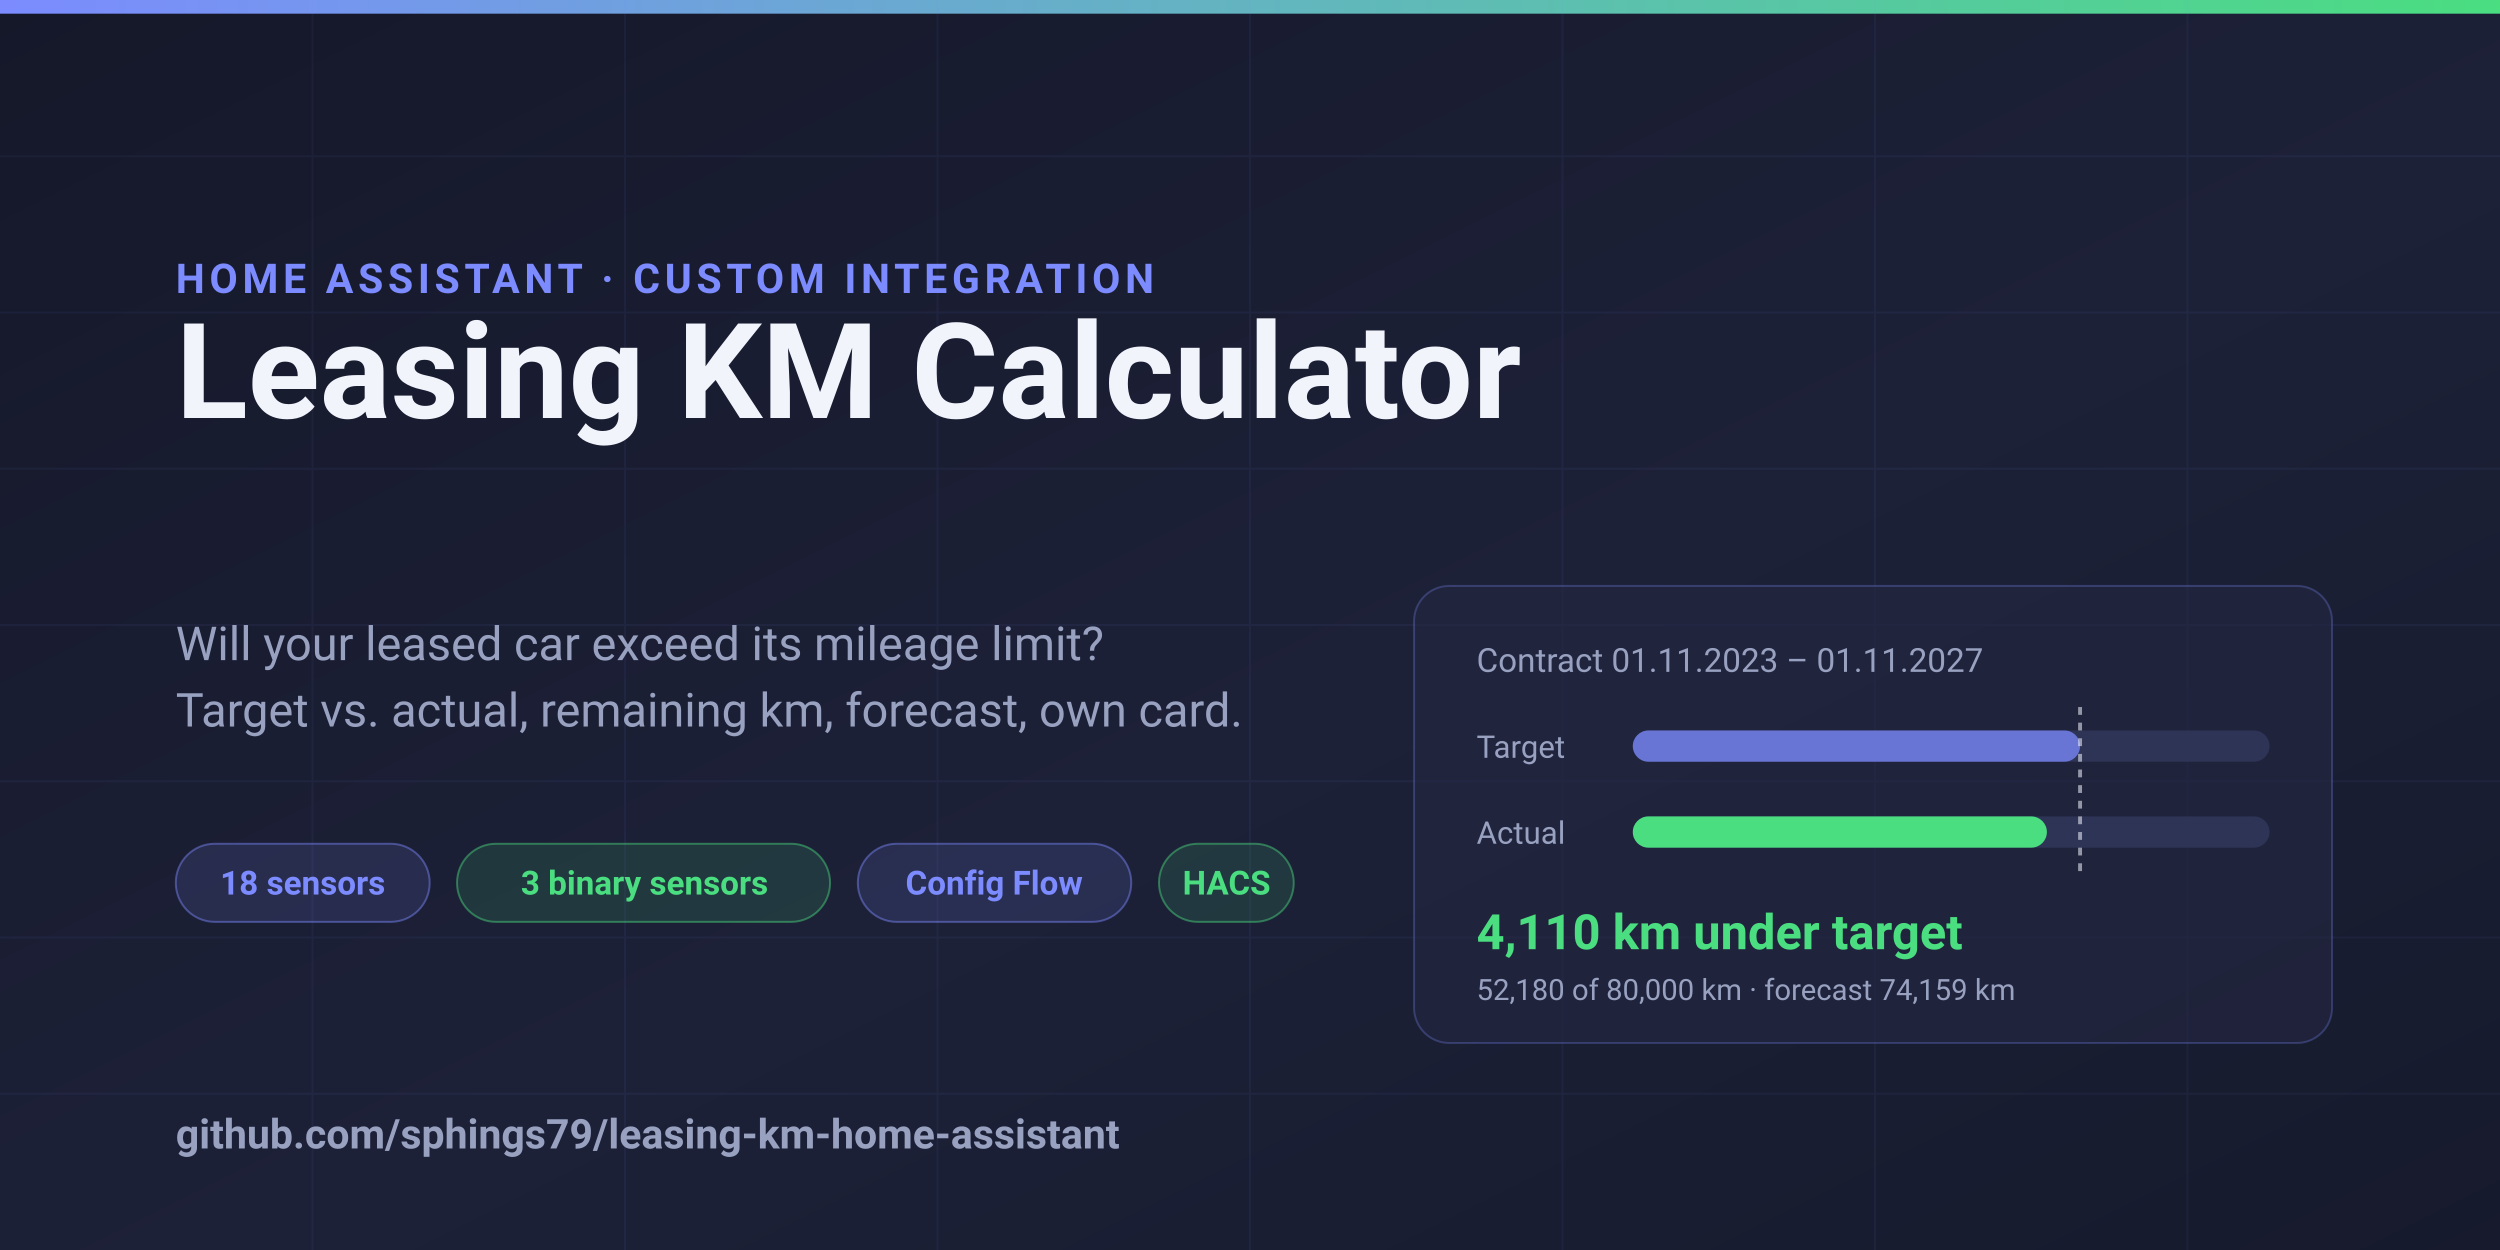
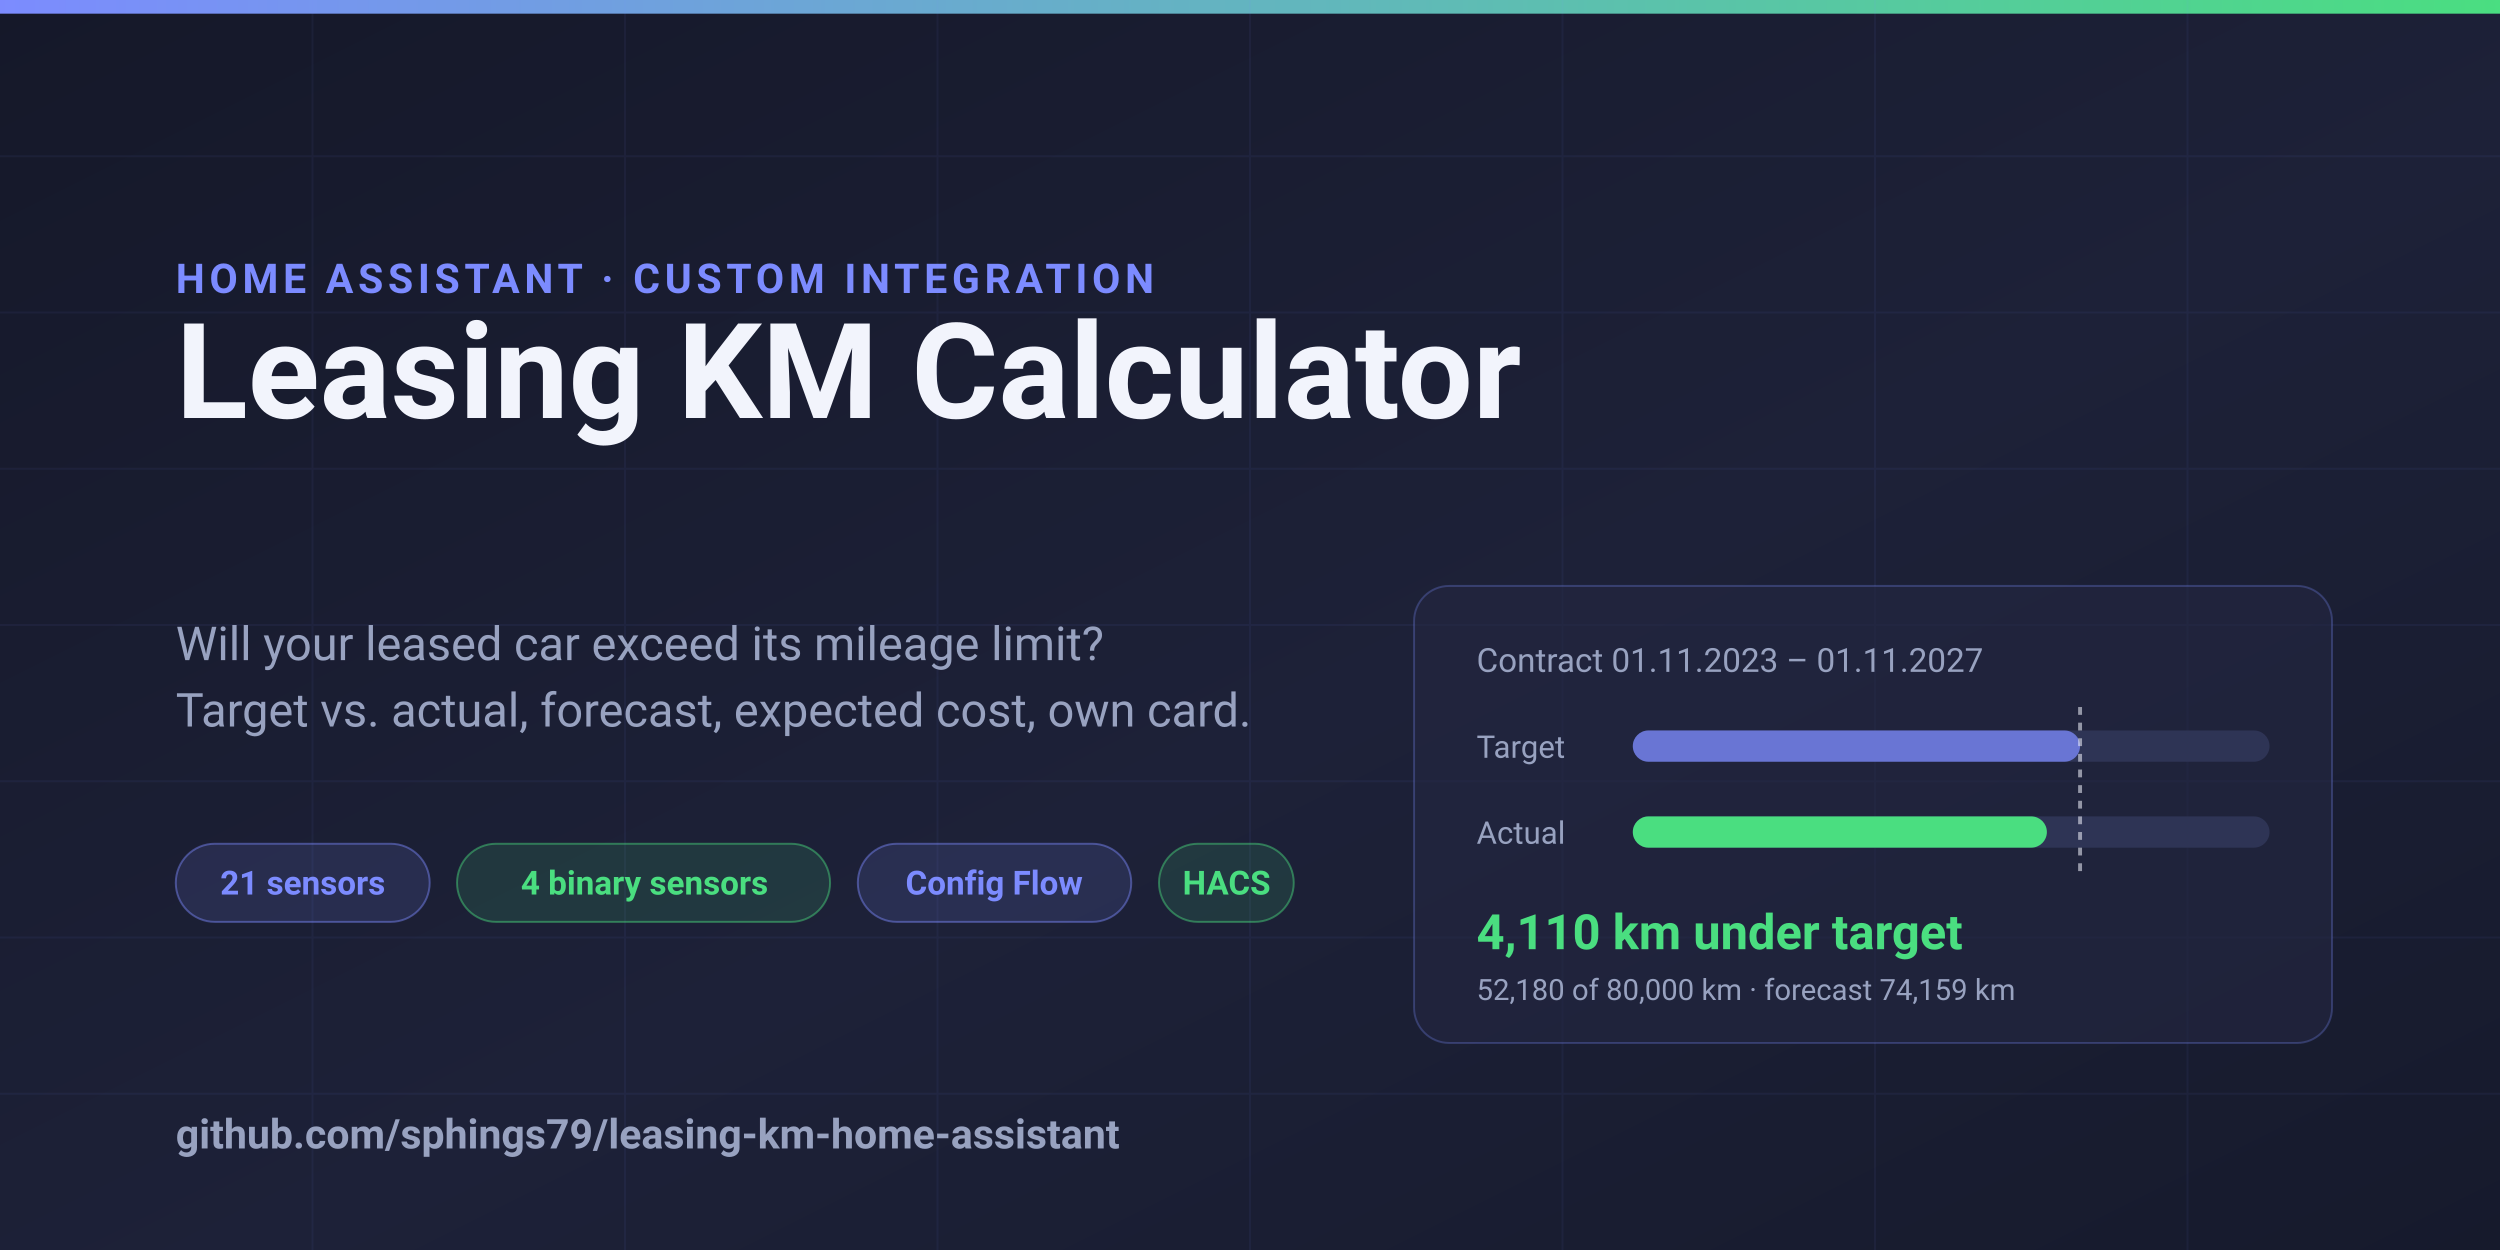
<svg xmlns="http://www.w3.org/2000/svg" viewBox="0 0 1280 640" width="1280" height="640" role="img" aria-label="Leasing KM Calculator - Home Assistant integration for leasing mileage">
  <defs>
    <linearGradient id="bg" x1="0" y1="0" x2="1" y2="1">
      <stop offset="0%" stop-color="#151829" />
      <stop offset="55%" stop-color="#1D2138" />
      <stop offset="100%" stop-color="#161A2C" />
    </linearGradient>
    <linearGradient id="accent" x1="0" y1="0" x2="1" y2="0">
      <stop offset="0%" stop-color="#7C8BFF" />
      <stop offset="100%" stop-color="#4ADE80" />
    </linearGradient>
  </defs>
  <rect width="1280" height="640" fill="url(#bg)" />
  <rect x="0" y="0" width="1280" height="7" fill="url(#accent)" />
  <g stroke="#7C8BFF" stroke-opacity="0.06" stroke-width="1">
    <path d="M0 80H1280M0 160H1280M0 240H1280M0 320H1280M0 400H1280M0 480H1280M0 560H1280M160 0V640M320 0V640M480 0V640M640 0V640M800 0V640M960 0V640M1120 0V640" />
  </g>
  <text x="90" y="150" font-family="-apple-system,BlinkMacSystemFont,'Segoe UI',Roboto,Helvetica,Arial,sans-serif" font-size="21" font-weight="700" fill="#7C8BFF" letter-spacing="2.4">HOME ASSISTANT · CUSTOM INTEGRATION</text>
  <text x="90" y="214" font-family="-apple-system,BlinkMacSystemFont,'Segoe UI',Roboto,Helvetica,Arial,sans-serif" font-size="68" font-weight="700" fill="#F2F4FC">Leasing KM Calculator</text>
  <text x="90" y="338" font-family="-apple-system,BlinkMacSystemFont,'Segoe UI',Roboto,Helvetica,Arial,sans-serif" font-size="24" fill="#98A2C0">Will your leased car exceed its mileage limit?</text>
-   <text x="90" y="372" font-family="-apple-system,BlinkMacSystemFont,'Segoe UI',Roboto,Helvetica,Arial,sans-serif" font-size="24" fill="#98A2C0">Target vs. actual, remaining km, forecast, own card.</text>
+   <text x="90" y="372" font-family="-apple-system,BlinkMacSystemFont,'Segoe UI',Roboto,Helvetica,Arial,sans-serif" font-size="24" fill="#98A2C0">Target vs. actual, forecast, expected cost, own card.</text>
  <rect x="90" y="432" width="130" height="40" rx="20" fill="#7C8BFF" fill-opacity="0.13" stroke="#7C8BFF" stroke-opacity="0.45" />
-   <text x="155" y="458" font-family="-apple-system,BlinkMacSystemFont,'Segoe UI',Roboto,Helvetica,Arial,sans-serif" font-size="17" font-weight="600" fill="#7C8BFF" text-anchor="middle">18 sensors</text>
+   <text x="155" y="458" font-family="-apple-system,BlinkMacSystemFont,'Segoe UI',Roboto,Helvetica,Arial,sans-serif" font-size="17" font-weight="600" fill="#7C8BFF" text-anchor="middle">21 sensors</text>
  <rect x="234.0" y="432" width="191" height="40" rx="20" fill="#4ADE80" fill-opacity="0.13" stroke="#4ADE80" stroke-opacity="0.45" />
-   <text x="330" y="458" font-family="-apple-system,BlinkMacSystemFont,'Segoe UI',Roboto,Helvetica,Arial,sans-serif" font-size="17" font-weight="600" fill="#4ADE80" text-anchor="middle">3 binary sensors</text>
+   <text x="330" y="458" font-family="-apple-system,BlinkMacSystemFont,'Segoe UI',Roboto,Helvetica,Arial,sans-serif" font-size="17" font-weight="600" fill="#4ADE80" text-anchor="middle">4 binary sensors</text>
  <rect x="439.2" y="432" width="140" height="40" rx="20" fill="#7C8BFF" fill-opacity="0.13" stroke="#7C8BFF" stroke-opacity="0.45" />
  <text x="509" y="458" font-family="-apple-system,BlinkMacSystemFont,'Segoe UI',Roboto,Helvetica,Arial,sans-serif" font-size="17" font-weight="600" fill="#7C8BFF" text-anchor="middle">Config Flow</text>
  <rect x="593.4" y="432" width="69" height="40" rx="20" fill="#4ADE80" fill-opacity="0.13" stroke="#4ADE80" stroke-opacity="0.45" />
  <text x="628" y="458" font-family="-apple-system,BlinkMacSystemFont,'Segoe UI',Roboto,Helvetica,Arial,sans-serif" font-size="17" font-weight="600" fill="#4ADE80" text-anchor="middle">HACS</text>
  <text x="90" y="588" font-family="-apple-system,BlinkMacSystemFont,'Segoe UI',Roboto,Helvetica,Arial,sans-serif" font-size="21" font-weight="600" fill="#98A2C0">github.com/sphings79/leasing-km-home-assistant</text>
  <g transform="translate(724,300)">
    <rect x="0" y="0" width="470" height="234" rx="18" fill="#232741" fill-opacity="0.6" stroke="#7C8BFF" stroke-opacity="0.28" />
    <text x="32" y="44" font-family="-apple-system,BlinkMacSystemFont,'Segoe UI',Roboto,Helvetica,Arial,sans-serif" font-size="17" fill="#98A2C0">Contract 01.11.2023 – 01.11.2027</text>
    <text x="32" y="88" font-family="-apple-system,BlinkMacSystemFont,'Segoe UI',Roboto,Helvetica,Arial,sans-serif" font-size="16" fill="#98A2C0">Target</text>
    <rect x="112" y="74" width="326" height="16" rx="8" fill="#2E3455" />
    <rect x="112" y="74" width="229" height="16" rx="8" fill="#7C8BFF" fill-opacity="0.75" />
    <text x="32" y="132" font-family="-apple-system,BlinkMacSystemFont,'Segoe UI',Roboto,Helvetica,Arial,sans-serif" font-size="16" fill="#98A2C0">Actual</text>
    <rect x="112" y="118" width="326" height="16" rx="8" fill="#2E3455" />
    <rect x="112" y="118" width="212" height="16" rx="8" fill="#4ADE80" />
    <path d="M341 62V146" stroke="#F2F4FC" stroke-opacity="0.55" stroke-width="2" stroke-dasharray="4 4" />
    <text x="32" y="186" font-family="-apple-system,BlinkMacSystemFont,'Segoe UI',Roboto,Helvetica,Arial,sans-serif" font-size="25" font-weight="700" fill="#4ADE80">4,110 km under target</text>
    <text x="32" y="212" font-family="-apple-system,BlinkMacSystemFont,'Segoe UI',Roboto,Helvetica,Arial,sans-serif" font-size="15" fill="#98A2C0">52,180 of 80,000 km · forecast 74,159 km</text>
  </g>
</svg>
